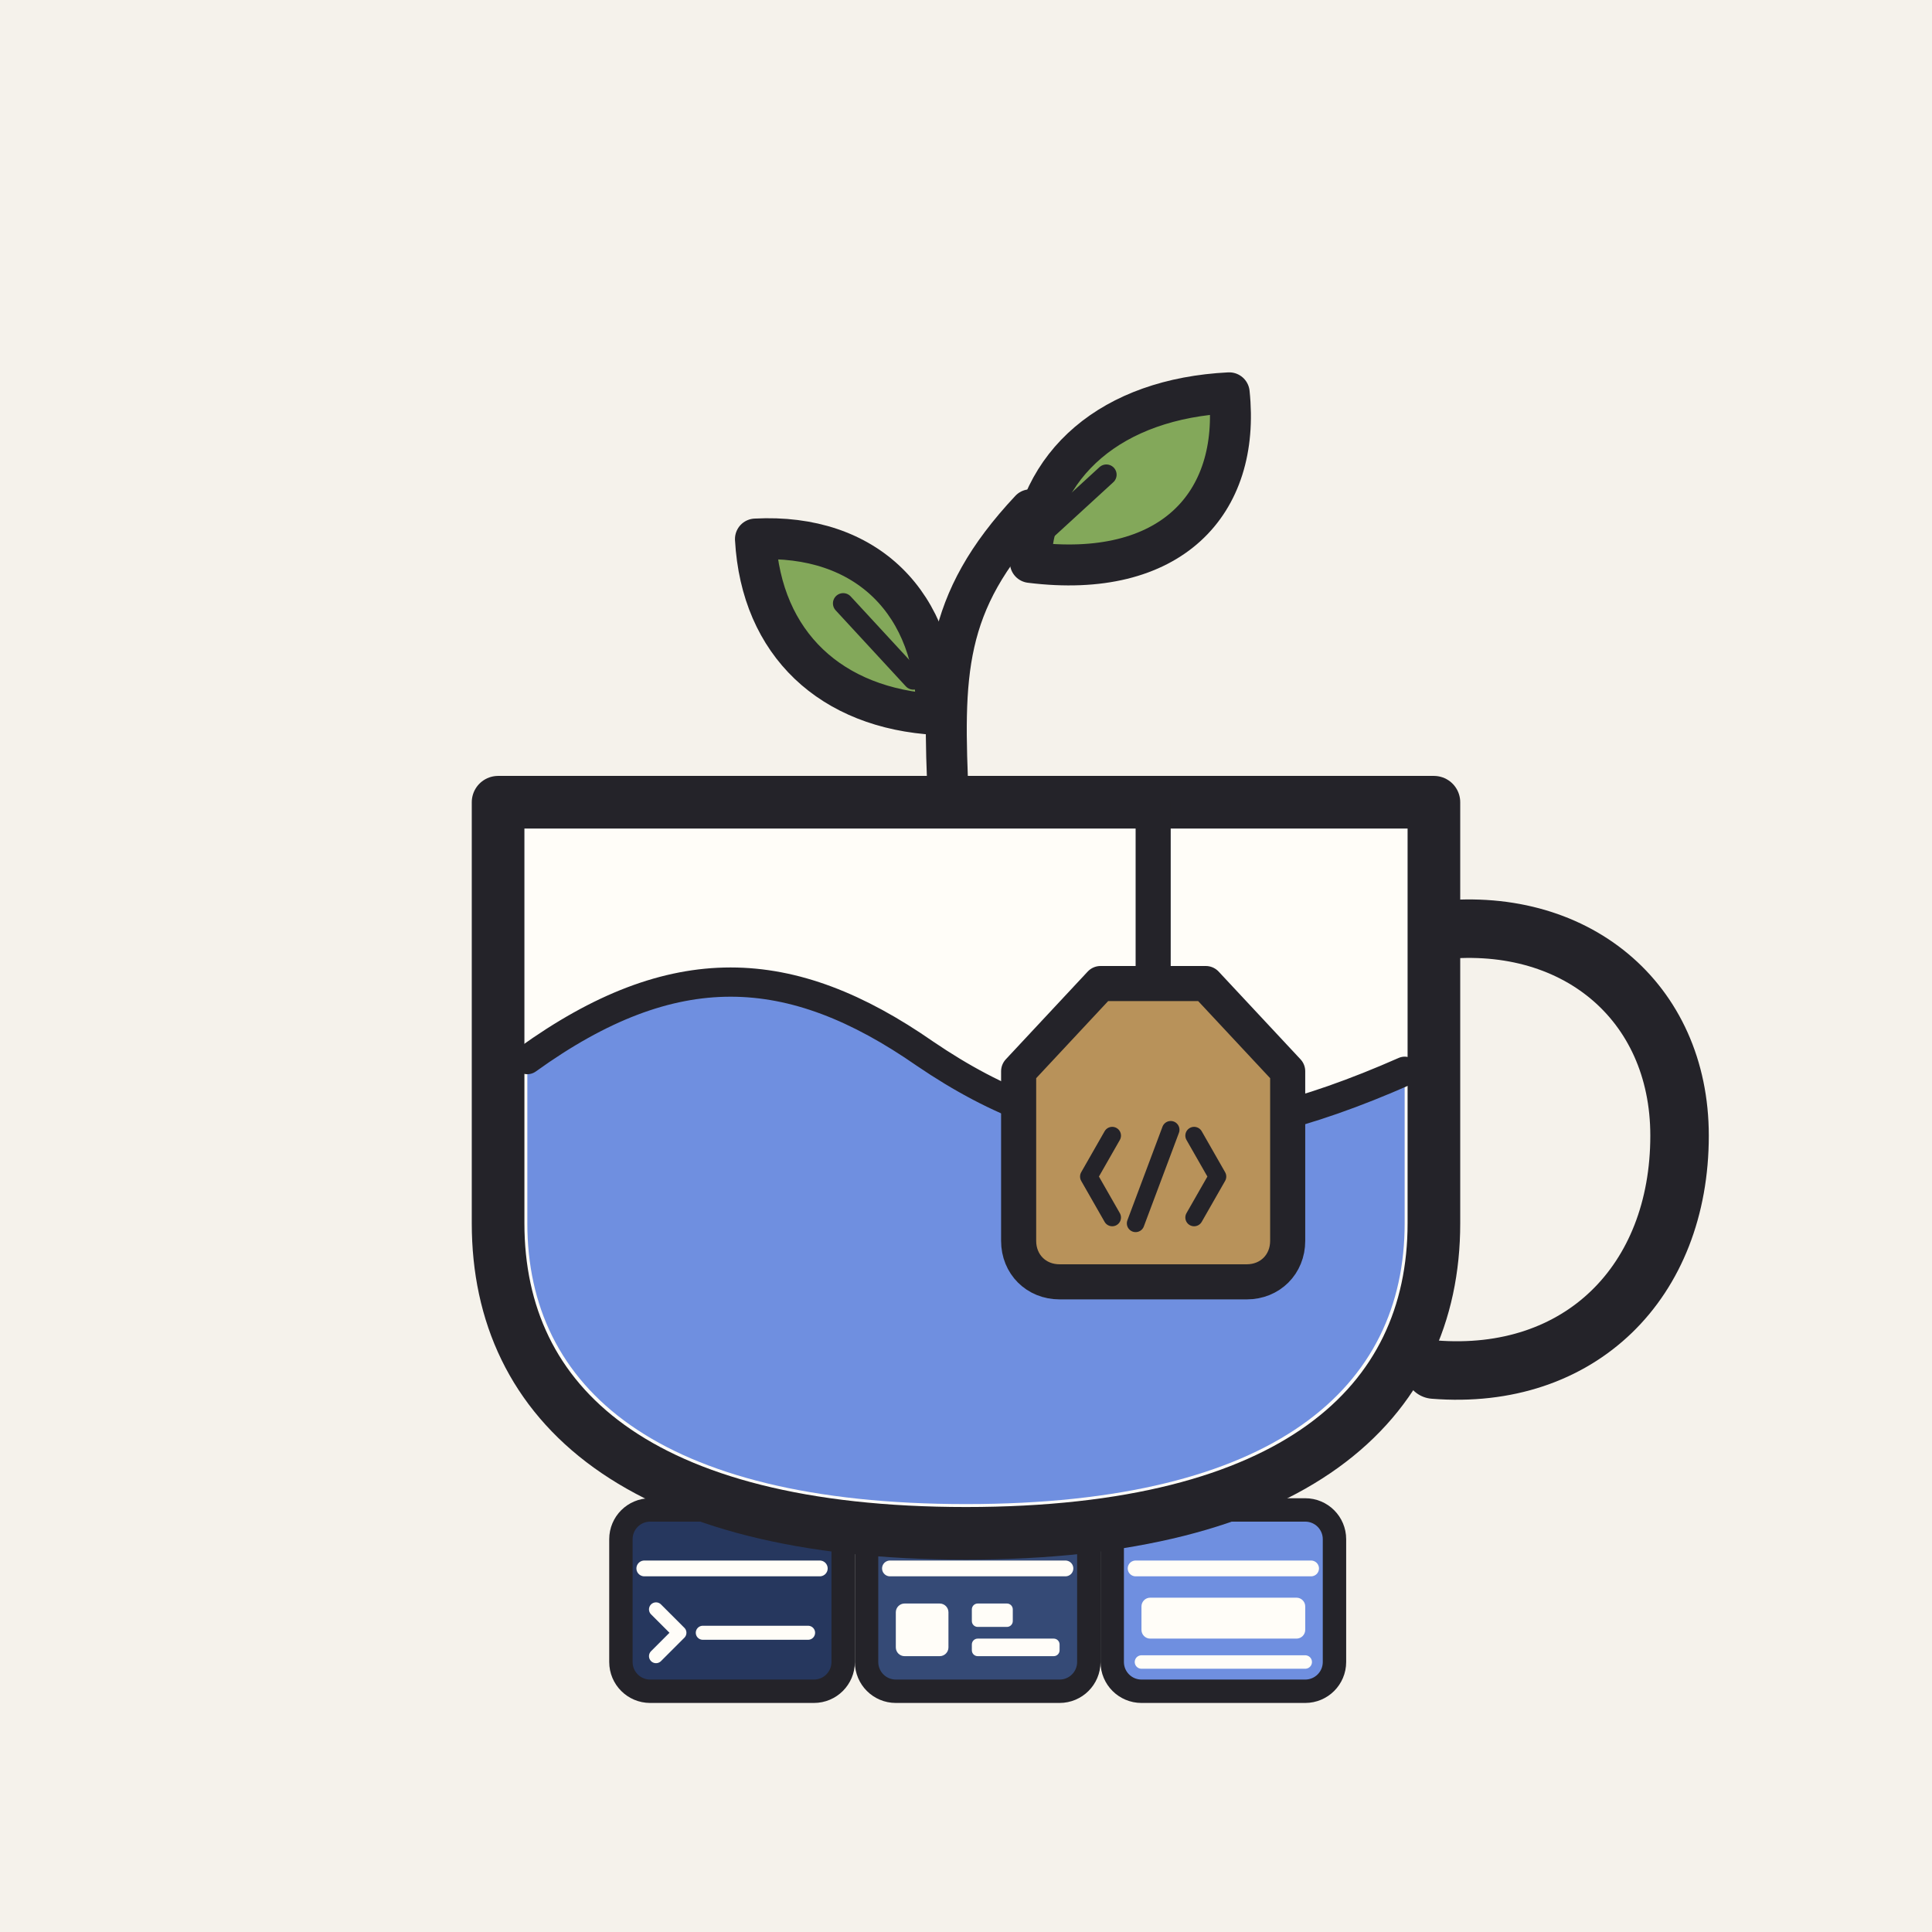
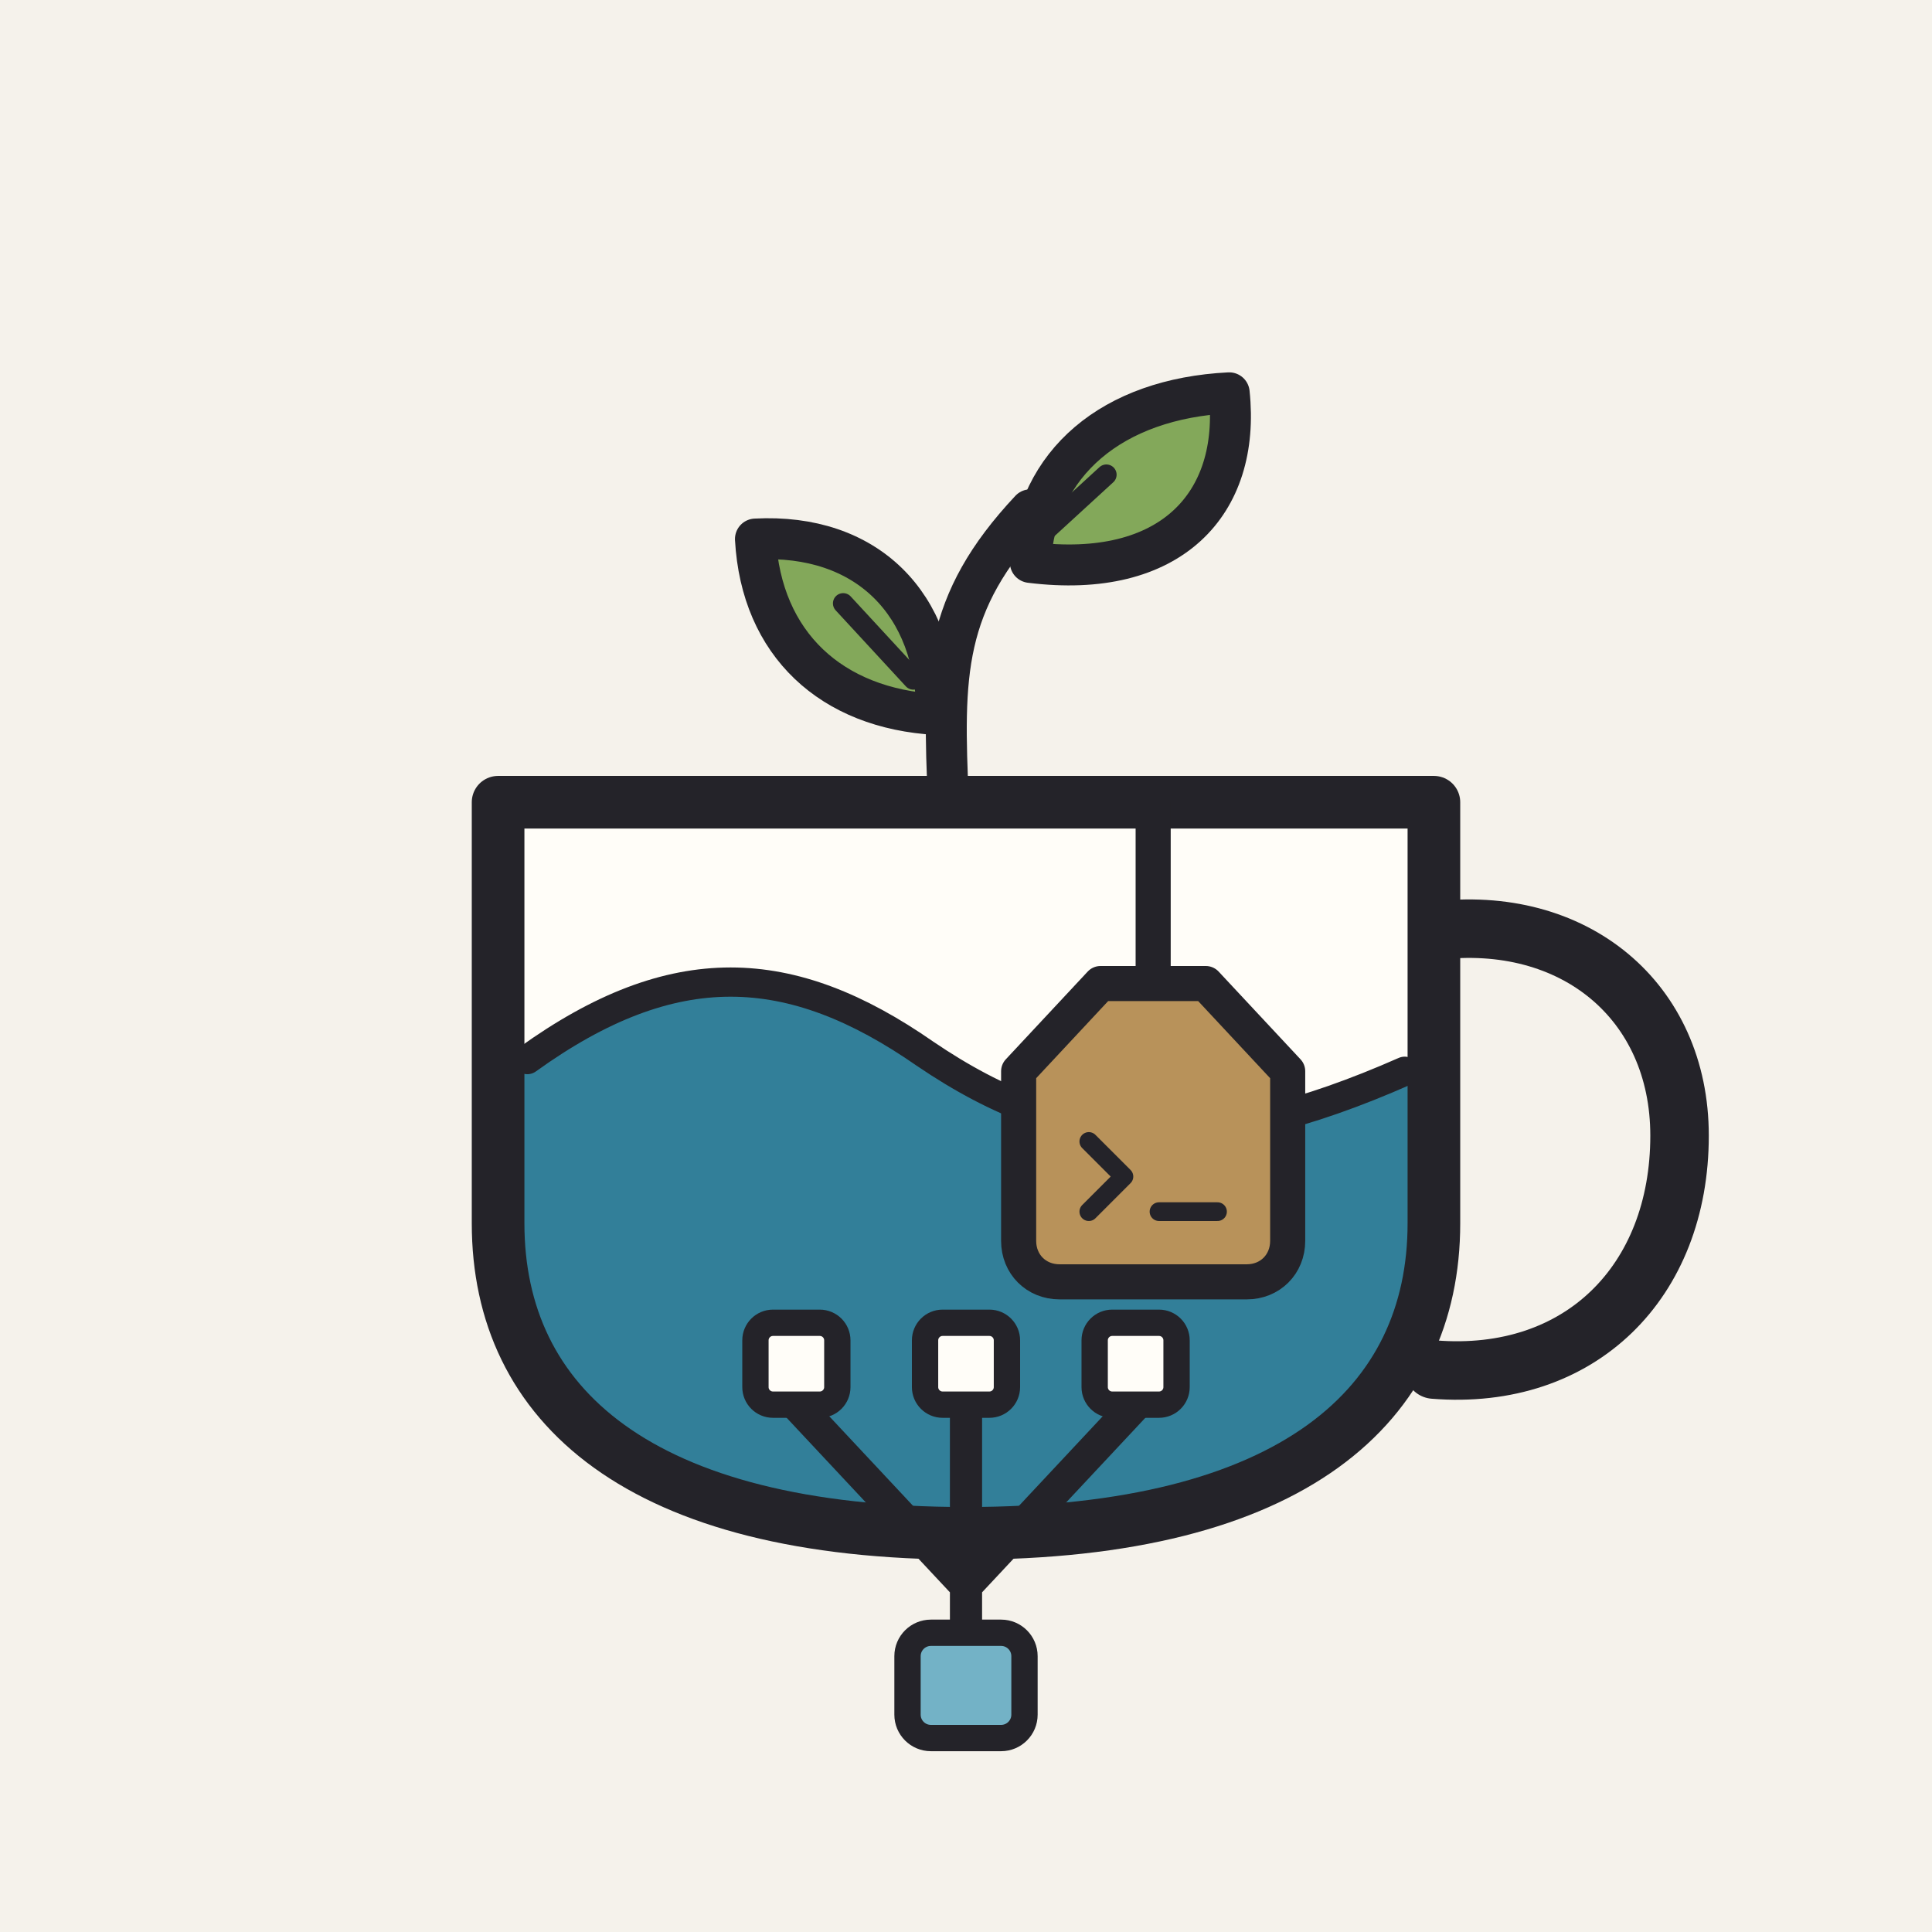
<svg xmlns="http://www.w3.org/2000/svg" viewBox="0 0 1024 1024">
  <rect width="1024" height="1024" fill="#f5f2eb" />
  <g transform="translate(115.2 152.4) scale(3.1)">
+     <g color="#327f99">
+       <path d="M208 110c24-3 42 12 42 35 0 25-17 42-42 40" fill="none" stroke="#242329" stroke-width="10" stroke-linecap="round" />
+       <path d="M48 88h160v72c0 31-24 53-80 53s-80-22-80-53z" fill="#fffdf8" />
+       <path d="M53 132c25-18 45-17 68-1 25 17 48 18 82 3h5v26c0 31-24 53-80 53s-80-22-80-53v-28z" fill="#327f99" />
+       <path d="M48 88h160v72c0 31-24 53-80 53s-80-22-80-53z" fill="none" stroke="#242329" stroke-width="9" stroke-linejoin="round" />
+       <path d="M53 132c25-18 45-17 68-1 25 17 48 18 82 3" fill="none" stroke="#242329" stroke-width="5" stroke-linecap="round" />
+     </g>
    <g>
-       <rect x="69" y="209" width="38" height="31" rx="5" fill="#26375e" stroke="#242329" stroke-width="4" />
-       <rect x="111" y="209" width="38" height="31" rx="5" fill="#354a76" stroke="#242329" stroke-width="4" />
-       <rect x="153" y="209" width="38" height="31" rx="5" fill="#6f8fe0" stroke="#242329" stroke-width="4" />
-       <path d="M73 219h30m12 0h30m12 0h30" stroke="#fffdf8" stroke-width="2.7" stroke-linecap="round" />
-       <path d="m75 226 4 4-4 4m8-4h18" fill="none" stroke="#fffdf8" stroke-width="2.4" stroke-linecap="round" stroke-linejoin="round" />
-       <rect x="116" y="225" width="9" height="9" rx="1.5" fill="#fffdf8" />
-       <rect x="129" y="225" width="7" height="4" rx="1" fill="#fffdf8" />
-       <rect x="129" y="231" width="15" height="3" rx="1" fill="#fffdf8" />
-       <rect x="158" y="224" width="28" height="7" rx="1.5" fill="#fffdf8" />
-       <path d="M158 235h28" fill="none" stroke="#fffdf8" stroke-width="2.3" stroke-linecap="round" />
-     </g>
-     <g color="#6f8fe0">
-       <path d="M208 110c24-3 42 12 42 35 0 25-17 42-42 40" fill="none" stroke="#242329" stroke-width="10" stroke-linecap="round" />
-       <path d="M48 88h160v72c0 31-24 53-80 53s-80-22-80-53z" fill="#fffdf8" stroke="#242329" stroke-width="9" stroke-linejoin="round" />
-       <path d="M53 132c25-18 45-17 68-1 25 17 48 18 82 3v26c0 28-22 48-75 48s-75-20-75-48z" fill="#6f8fe0" />
-       <path d="M53 132c25-18 45-17 68-1 25 17 48 18 82 3" fill="none" stroke="#242329" stroke-width="5" stroke-linecap="round" />
+       <path d="M99 191 128 222m0-31v39m29-39-29 31" fill="none" stroke="#242329" stroke-width="5.5" stroke-linecap="round" stroke-linejoin="round" />
+       <rect x="92" y="177" width="14" height="14" rx="3" fill="#fffdf8" stroke="#242329" stroke-width="4.5" />
+       <rect x="121" y="177" width="14" height="14" rx="3" fill="#fffdf8" stroke="#242329" stroke-width="4.5" />
+       <rect x="150" y="177" width="14" height="14" rx="3" fill="#fffdf8" stroke="#242329" stroke-width="4.5" />
+       <rect x="118" y="230" width="20" height="18" rx="4" fill="#73b2c6" stroke="#242329" stroke-width="4.5" />
    </g>
    <g>
      <path d="M125 88c-1-22-1-34 14-50" fill="none" stroke="#242329" stroke-width="7" stroke-linecap="round" />
      <path d="M139 47c1-17 14-28 34-29 2 19-10 32-34 29z" fill="#83a85a" stroke="#242329" stroke-width="7" stroke-linejoin="round" />
      <path d="M123 73c-18-1-30-12-31-30 19-1 31 11 31 30z" fill="#83a85a" stroke="#242329" stroke-width="7" stroke-linejoin="round" />
      <path d="M140 43l12-11M119 67l-12-13" fill="none" stroke="#242329" stroke-width="3.5" stroke-linecap="round" />
    </g>
    <g>
      <path d="M160 88v39" fill="none" stroke="#242329" stroke-width="6" stroke-linecap="round" />
      <path d="m137 134 14-15h18l14 15v29c0 4-3 7-7 7h-32c-4 0-7-3-7-7z" fill="#b8925a" stroke="#242329" stroke-width="6" stroke-linejoin="round" />
    </g>
    <g>
-       <path d="m153 145-4 7 4 7m14-14 4 7-4 7m-4-15-6 16" fill="none" stroke="#242329" stroke-width="3" stroke-linecap="round" stroke-linejoin="round" />
+       <path d="M149 146l6 6-6 6m12 0h10" fill="none" stroke="#242329" stroke-width="3.2" stroke-linecap="round" stroke-linejoin="round" />
    </g>
  </g>
</svg>
